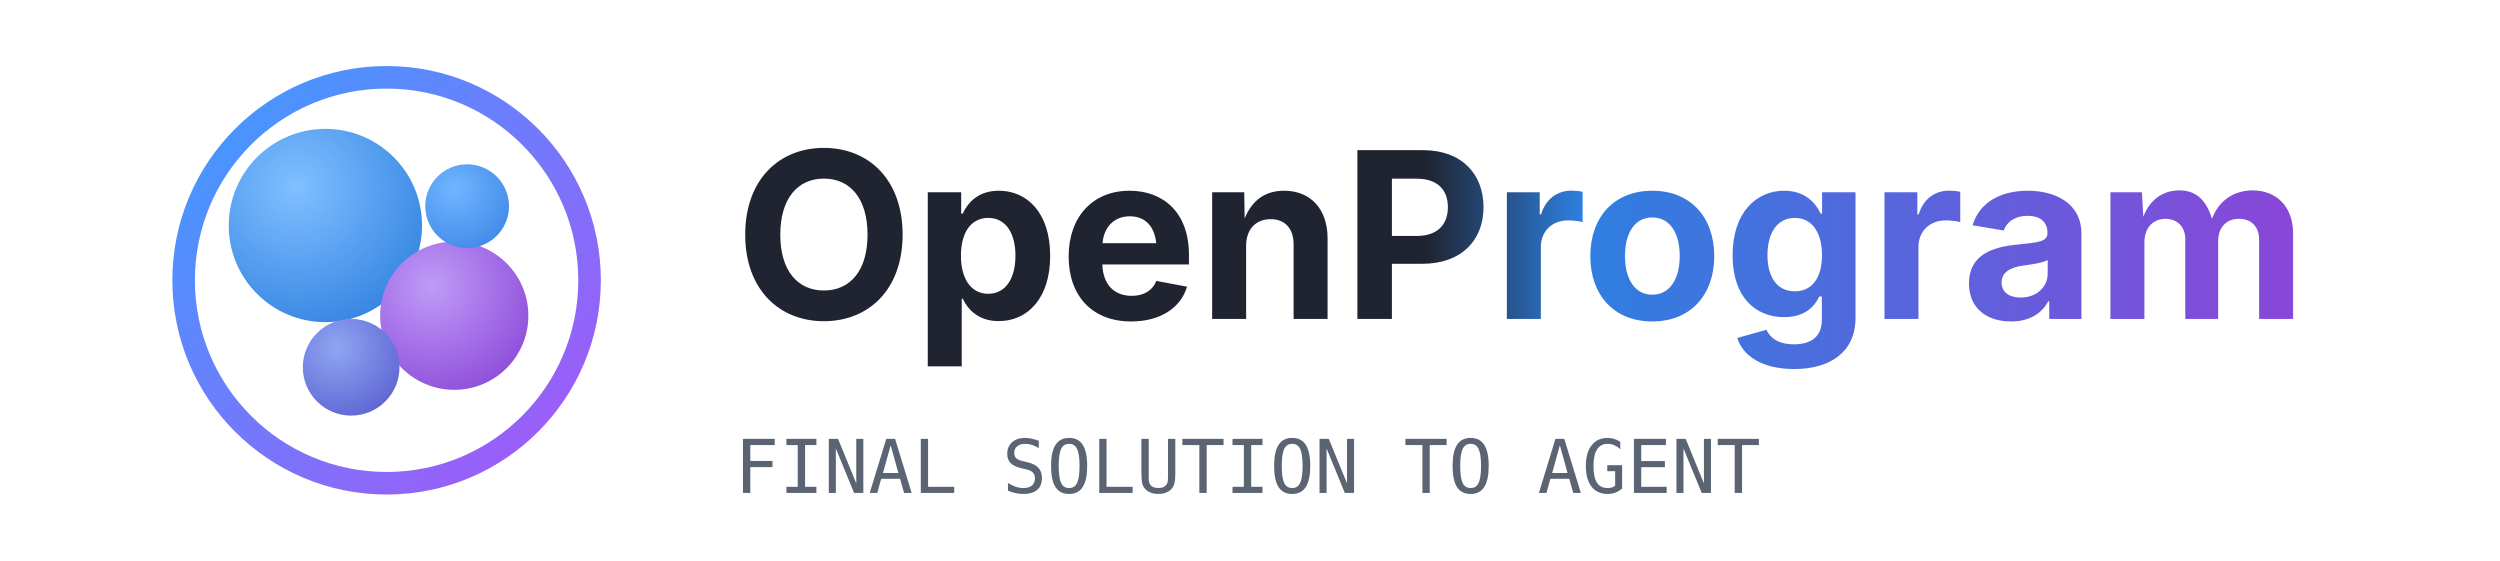
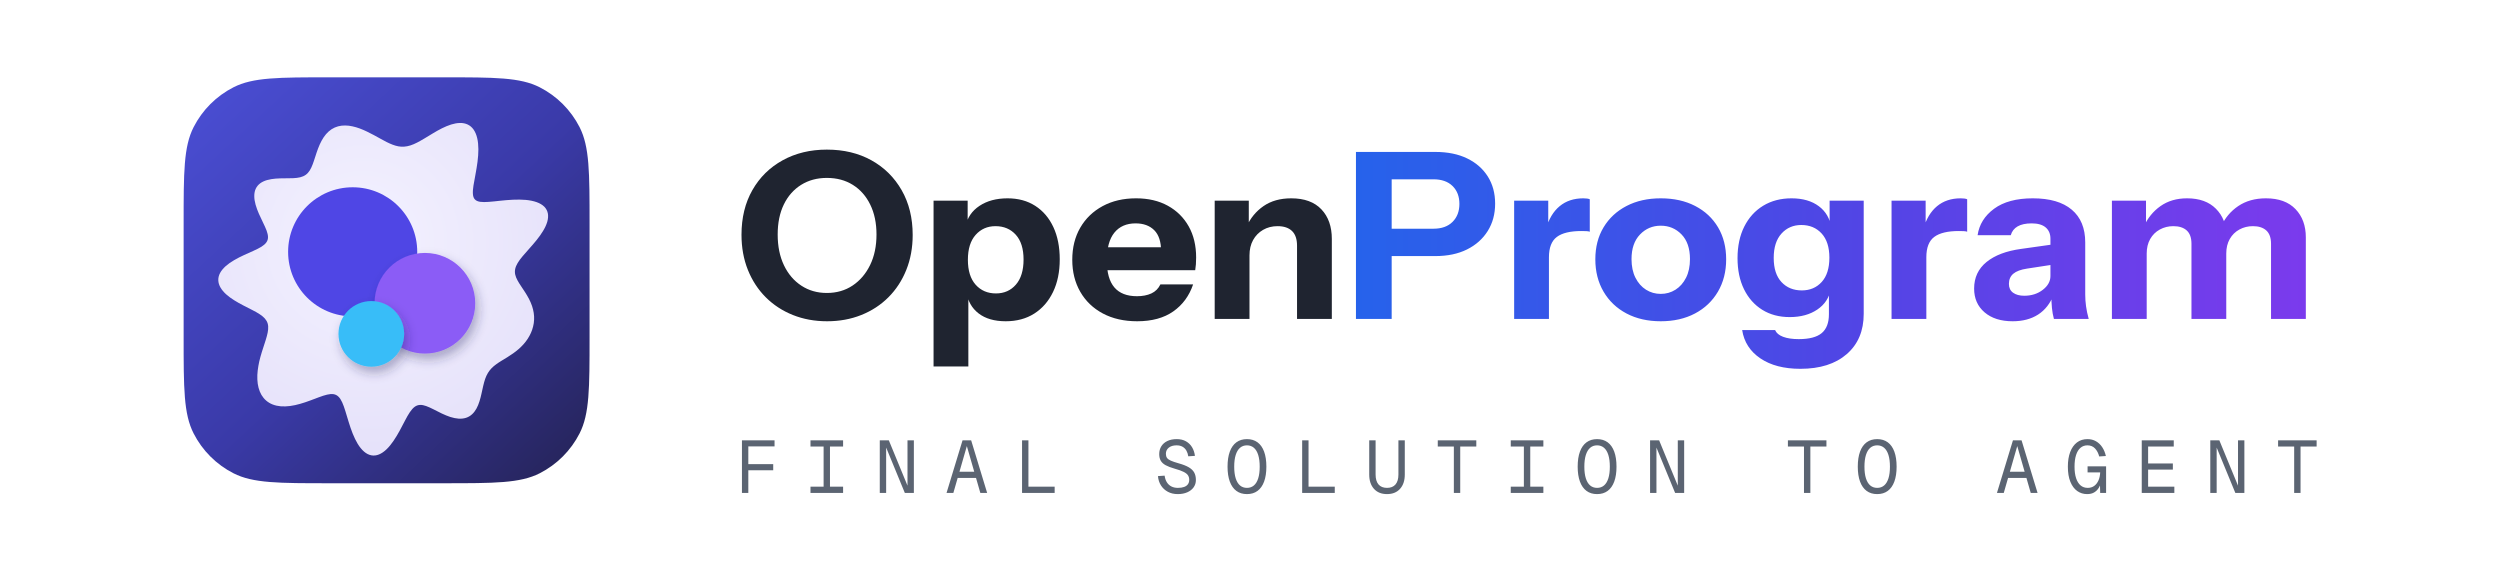
- <svg xmlns="http://www.w3.org/2000/svg" width="776" height="174" viewBox="0 33 776 174">
+ <svg xmlns="http://www.w3.org/2000/svg" width="776" height="174" viewBox="0 33 776 174" role="img" aria-label="OpenProgram">
  <defs>
-     <linearGradient id="op-ring" x1="0" y1="0" x2="1" y2="1">
-       <stop offset="0" stop-color="#3B9EFF" />
-       <stop offset="1" stop-color="#A855F7" />
+     <linearGradient id="op-light-tile" x1="120" y1="90" x2="930" y2="960" gradientUnits="userSpaceOnUse">
+       <stop offset="0" stop-color="#4B4FD6" />
+       <stop offset="0.5" stop-color="#3A3AA8" />
+       <stop offset="1" stop-color="#23214F" />
    </linearGradient>
-     <linearGradient id="op-wm" x1="0" y1="0" x2="1" y2="0">
-       <stop offset="0" stop-color="#1F2430" />
-       <stop offset="0.44" stop-color="#1F2430" />
-       <stop offset="0.54" stop-color="#2E7FE0" />
-       <stop offset="1" stop-color="#8A46D8" />
+     <radialGradient id="op-light-cell" cx="112.7" cy="108.1" r="64.2" gradientUnits="userSpaceOnUse">
+       <stop offset="0" stop-color="#F4F2FF" />
+       <stop offset="1" stop-color="#E6E2FA" />
+     </radialGradient>
+     <filter id="op-light-ds" x="-40%" y="-40%" width="180%" height="180%">
+       <feDropShadow dx="0.92" dy="1.83" stdDeviation="1.68" flood-color="#2a2560" flood-opacity="0.35" />
+     </filter>
+     <linearGradient id="op-light-wm" x1="417.3" y1="0" x2="719.6" y2="0" gradientUnits="userSpaceOnUse">
+       <stop offset="0" stop-color="#2563EB" />
+       <stop offset="0.5" stop-color="#4F46E5" />
+       <stop offset="1" stop-color="#7C3AED" />
    </linearGradient>
-     <radialGradient id="op-bA" cx="0.35" cy="0.3" r="0.85">
-       <stop offset="0" stop-color="#7FC0FF" />
-       <stop offset="1" stop-color="#2F7FE0" />
-     </radialGradient>
-     <radialGradient id="op-bB" cx="0.35" cy="0.3" r="0.85">
-       <stop offset="0" stop-color="#C09BF7" />
-       <stop offset="1" stop-color="#8A46D8" />
-     </radialGradient>
-     <radialGradient id="op-bC" cx="0.35" cy="0.3" r="0.85">
-       <stop offset="0" stop-color="#8FA6F2" />
-       <stop offset="1" stop-color="#5A5FD0" />
-     </radialGradient>
-     <radialGradient id="op-bD" cx="0.35" cy="0.3" r="0.85">
-       <stop offset="0" stop-color="#6FB6FF" />
-       <stop offset="1" stop-color="#3E86E8" />
-     </radialGradient>
-     <clipPath id="op-in">
-       <circle cx="120" cy="120" r="60" />
-     </clipPath>
  </defs>
-   <circle cx="120" cy="120" r="63" fill="none" stroke="url(#op-ring)" stroke-width="7" />
-   <g clip-path="url(#op-in)">
-     <circle cx="101" cy="103" r="30" fill="url(#op-bA)" />
-     <circle cx="141" cy="131" r="23" fill="url(#op-bB)" />
-     <circle cx="109" cy="147" r="15" fill="url(#op-bC)" />
-     <circle cx="145" cy="97" r="13" fill="url(#op-bD)" />
-   </g>
-   <text x="228" y="132" font-family="Instrument Sans, -apple-system, sans-serif" font-weight="700" font-size="72" fill="url(#op-wm)">OpenProgram</text>
-   <text x="228" y="186" font-family="Geist Mono, ui-monospace, monospace" font-size="23" textLength="492" lengthAdjust="spacing" fill="#5B6472">FINAL SOLUTION TO AGENT</text>
+   <path d="M627.36 100c103.83 0 155.75 0 195.41 20.21a185.4 185.4 0 0 1 81.02 81.02c20.21 39.66 20.21 91.58 20.21 195.41L924 627.36c0 103.83 0 155.75 -20.21 195.41a185.4 185.4 0 0 1 -81.02 81.02c-39.66 20.21 -91.58 20.21 -195.41 20.21L396.64 924c-103.83 0 -155.75 0 -195.41 -20.21a185.4 185.4 0 0 1 -81.02 -81.02c-20.21 -39.66 -20.21 -91.58 -20.21 -195.41L100 396.64c0 -103.83 0 -155.75 20.21 -195.41a185.4 185.4 0 0 1 81.02 -81.02c39.66 -20.21 91.58 -20.21 195.41 -20.21Z" transform="translate(41.709 41.709) scale(0.15291)" fill="url(#op-light-tile)" />
+   <path d="M166.56 107.52C165.82 108.45 165.03 109.34 164.28 110.18C163.53 111.02 162.82 111.82 162.20 112.56C161.58 113.30 161.06 113.99 160.68 114.64C160.29 115.30 160.03 115.91 159.91 116.51C159.79 117.10 159.80 117.68 159.93 118.26C160.06 118.83 160.30 119.41 160.62 120.00C160.93 120.59 161.32 121.20 161.74 121.82C162.15 122.45 162.59 123.10 163.02 123.76C163.45 124.43 163.85 125.12 164.22 125.82C164.58 126.52 164.89 127.24 165.14 127.96C165.38 128.68 165.56 129.40 165.67 130.13C165.78 130.85 165.82 131.56 165.78 132.27C165.75 132.97 165.65 133.67 165.48 134.34C165.32 135.02 165.09 135.67 164.81 136.31C164.53 136.95 164.19 137.56 163.81 138.15C163.43 138.74 163.00 139.30 162.53 139.83C162.05 140.36 161.54 140.87 161.00 141.34C160.46 141.82 159.88 142.26 159.29 142.68C158.70 143.10 158.09 143.50 157.48 143.88C156.87 144.25 156.26 144.62 155.67 144.98C155.09 145.34 154.52 145.70 154.00 146.09C153.47 146.47 152.99 146.88 152.56 147.32C152.13 147.77 151.75 148.26 151.43 148.80C151.10 149.34 150.83 149.94 150.60 150.60C150.37 151.26 150.18 151.98 150.00 152.74C149.82 153.50 149.66 154.31 149.47 155.12C149.29 155.94 149.09 156.77 148.83 157.57C148.58 158.37 148.27 159.14 147.89 159.83C147.51 160.52 147.05 161.12 146.51 161.61C145.97 162.10 145.35 162.47 144.65 162.69C143.95 162.91 143.18 163.00 142.36 162.95C141.54 162.89 140.67 162.71 139.78 162.43C138.90 162.14 138.00 161.76 137.13 161.35C136.25 160.93 135.39 160.48 134.59 160.07C133.78 159.67 133.02 159.30 132.31 159.05C131.61 158.79 130.96 158.66 130.37 158.69C129.77 158.71 129.22 158.91 128.71 159.28C128.19 159.66 127.71 160.22 127.22 160.94C126.73 161.66 126.24 162.54 125.73 163.52C125.21 164.49 124.67 165.57 124.08 166.65C123.49 167.73 122.86 168.81 122.17 169.81C121.49 170.81 120.76 171.72 120.00 172.45C119.24 173.18 118.44 173.74 117.64 174.06C116.84 174.39 116.03 174.48 115.25 174.33C114.46 174.18 113.71 173.79 113.00 173.18C112.29 172.57 111.64 171.76 111.04 170.79C110.45 169.82 109.93 168.71 109.46 167.55C108.99 166.38 108.59 165.16 108.22 163.97C107.85 162.78 107.52 161.63 107.20 160.60C106.88 159.56 106.56 158.64 106.21 157.88C105.86 157.12 105.49 156.53 105.04 156.11C104.60 155.69 104.10 155.44 103.52 155.35C102.93 155.26 102.27 155.32 101.52 155.50C100.78 155.67 99.95 155.95 99.05 156.28C98.16 156.61 97.20 156.99 96.20 157.35C95.21 157.72 94.17 158.07 93.14 158.36C92.10 158.66 91.06 158.89 90.06 159.02C89.06 159.15 88.09 159.19 87.18 159.12C86.27 159.04 85.43 158.86 84.66 158.56C83.90 158.27 83.22 157.86 82.64 157.36C82.05 156.86 81.56 156.26 81.16 155.59C80.77 154.91 80.46 154.16 80.25 153.35C80.04 152.54 79.92 151.68 79.88 150.78C79.84 149.89 79.88 148.96 79.99 148.02C80.10 147.07 80.27 146.12 80.48 145.17C80.70 144.23 80.96 143.29 81.24 142.38C81.52 141.47 81.81 140.58 82.09 139.74C82.37 138.89 82.63 138.09 82.83 137.33C83.03 136.58 83.18 135.88 83.23 135.23C83.29 134.58 83.25 133.98 83.09 133.43C82.93 132.88 82.65 132.38 82.24 131.90C81.83 131.43 81.29 130.99 80.63 130.55C79.97 130.11 79.19 129.68 78.33 129.24C77.47 128.79 76.53 128.33 75.57 127.83C74.62 127.34 73.64 126.80 72.72 126.22C71.80 125.65 70.94 125.02 70.20 124.36C69.47 123.69 68.86 122.98 68.44 122.25C68.02 121.52 67.78 120.76 67.76 120.00C67.73 119.24 67.92 118.48 68.31 117.74C68.70 117.01 69.29 116.30 70.03 115.63C70.78 114.96 71.67 114.34 72.65 113.77C73.62 113.19 74.67 112.67 75.71 112.19C76.75 111.71 77.77 111.27 78.70 110.84C79.63 110.42 80.47 110.01 81.14 109.59C81.82 109.16 82.34 108.72 82.68 108.23C83.03 107.75 83.19 107.21 83.19 106.60C83.18 105.99 83.02 105.32 82.75 104.57C82.47 103.82 82.09 103.00 81.66 102.12C81.24 101.25 80.79 100.32 80.37 99.37C79.96 98.42 79.59 97.46 79.33 96.52C79.07 95.58 78.92 94.67 78.93 93.83C78.93 92.99 79.08 92.23 79.39 91.57C79.70 90.90 80.17 90.35 80.77 89.90C81.37 89.46 82.11 89.12 82.92 88.89C83.74 88.66 84.64 88.52 85.56 88.44C86.49 88.37 87.43 88.35 88.35 88.35C89.26 88.34 90.15 88.35 90.96 88.31C91.78 88.27 92.52 88.19 93.17 88.03C93.83 87.87 94.40 87.62 94.89 87.27C95.38 86.93 95.79 86.47 96.14 85.92C96.49 85.37 96.79 84.72 97.06 83.99C97.34 83.27 97.59 82.47 97.86 81.64C98.12 80.82 98.40 79.96 98.72 79.12C99.04 78.28 99.40 77.46 99.81 76.70C100.22 75.94 100.69 75.24 101.21 74.63C101.73 74.03 102.31 73.52 102.93 73.11C103.56 72.71 104.23 72.41 104.93 72.22C105.64 72.03 106.37 71.94 107.12 71.95C107.88 71.95 108.64 72.05 109.41 72.22C110.17 72.38 110.94 72.61 111.69 72.89C112.45 73.17 113.20 73.50 113.92 73.85C114.65 74.19 115.36 74.57 116.06 74.94C116.75 75.31 117.43 75.69 118.08 76.05C118.74 76.42 119.38 76.76 120.00 77.08C120.62 77.39 121.23 77.67 121.84 77.90C122.44 78.13 123.04 78.31 123.64 78.42C124.24 78.53 124.84 78.57 125.46 78.52C126.08 78.48 126.72 78.35 127.38 78.14C128.05 77.93 128.74 77.63 129.48 77.25C130.21 76.88 130.99 76.43 131.81 75.94C132.62 75.45 133.49 74.91 134.39 74.38C135.28 73.84 136.22 73.31 137.17 72.83C138.12 72.36 139.08 71.95 140.03 71.65C140.97 71.36 141.90 71.18 142.77 71.17C143.64 71.15 144.45 71.31 145.17 71.65C145.89 71.99 146.51 72.52 147.01 73.23C147.50 73.94 147.88 74.83 148.12 75.86C148.37 76.89 148.48 78.07 148.49 79.32C148.49 80.57 148.39 81.90 148.22 83.23C148.05 84.55 147.82 85.88 147.59 87.12C147.36 88.37 147.13 89.54 146.97 90.57C146.81 91.60 146.73 92.49 146.79 93.21C146.84 93.94 147.03 94.50 147.40 94.89C147.77 95.29 148.31 95.53 149.03 95.64C149.76 95.75 150.67 95.74 151.72 95.66C152.77 95.59 153.97 95.45 155.26 95.31C156.54 95.18 157.90 95.05 159.26 94.99C160.61 94.93 161.96 94.94 163.21 95.05C164.46 95.17 165.61 95.40 166.59 95.75C167.56 96.10 168.37 96.58 168.96 97.17C169.54 97.77 169.91 98.47 170.06 99.27C170.20 100.06 170.13 100.93 169.87 101.85C169.60 102.77 169.15 103.73 168.57 104.68C168.00 105.64 167.30 106.60 166.56 107.52Z" fill="url(#op-light-cell)" />
+   <circle cx="109.47" cy="111.17" r="20.04" fill="#4F46E5" />
+   <circle cx="131.89" cy="127.13" r="15.62" fill="#8B5CF6" filter="url(#op-light-ds)" />
+   <circle cx="115.25" cy="136.64" r="10.19" fill="#38BDF8" filter="url(#op-light-ds)" />
+   <path d="M256.728 132.72Q250.968 132.72 246.108 130.776Q241.248 128.832 237.684 125.268Q234.12 121.704 232.14 116.772Q230.16 111.84 230.16 105.864Q230.16 97.944 233.544 92.004Q236.928 86.064 242.94 82.752Q248.952 79.44 256.656 79.44Q264.504 79.44 270.48 82.752Q276.456 86.064 279.876 92.04Q283.296 98.016 283.296 105.936Q283.296 111.84 281.316 116.772Q279.336 121.704 275.772 125.268Q272.208 128.832 267.348 130.776Q262.488 132.72 256.728 132.72ZM256.656 123.936Q261.192 123.936 264.648 121.632Q268.104 119.328 270.084 115.26Q272.064 111.192 272.064 105.792Q272.064 100.464 270.12 96.504Q268.176 92.544 264.72 90.384Q261.264 88.224 256.656 88.224Q252.12 88.224 248.664 90.384Q245.208 92.544 243.3 96.468Q241.392 100.392 241.392 105.792Q241.392 111.264 243.336 115.332Q245.28 119.4 248.736 121.668Q252.192 123.936 256.656 123.936ZM312.168 132.72Q306.912 132.72 303.744 130.272Q300.576 127.824 300.0 123.576L300.576 123.504V146.76H289.776V95.28H300.36V103.416L299.712 103.272Q300.504 99.24 304.032 96.9Q307.56 94.56 312.744 94.56Q317.712 94.56 321.348 96.9Q324.984 99.24 326.964 103.488Q328.944 107.736 328.944 113.496Q328.944 119.328 326.856 123.648Q324.768 127.968 321.024 130.344Q317.28 132.72 312.168 132.72ZM309.144 124.08Q312.96 124.08 315.336 121.344Q317.712 118.608 317.712 113.568Q317.712 108.528 315.3 105.864Q312.888 103.2 309.0 103.2Q305.256 103.2 302.844 105.9Q300.432 108.6 300.432 113.64Q300.432 118.68 302.844 121.38Q305.256 124.08 309.144 124.08ZM352.992 132.72Q346.872 132.72 342.336 130.308Q337.8 127.896 335.316 123.576Q332.832 119.256 332.832 113.64Q332.832 107.952 335.316 103.668Q337.8 99.384 342.264 96.972Q346.728 94.56 352.632 94.56Q358.32 94.56 362.496 96.864Q366.672 99.168 368.976 103.272Q371.28 107.376 371.28 112.92Q371.28 114.072 371.208 115.044Q371.136 116.016 370.992 116.88H339.168V109.752H362.28L360.408 111.048Q360.408 106.584 358.284 104.46Q356.16 102.336 352.488 102.336Q348.24 102.336 345.9 105.216Q343.56 108.096 343.56 113.856Q343.56 119.472 345.9 122.208Q348.24 124.944 352.92 124.944Q355.512 124.944 357.384 124.08Q359.256 123.216 360.192 121.272H370.344Q368.544 126.6 364.188 129.66Q359.832 132.72 352.992 132.72ZM377.04 132.0V95.28H387.624V103.92H387.84V132.0ZM402.6 132.0V109.248Q402.6 106.224 401.052 104.712Q399.504 103.2 396.552 103.2Q394.032 103.2 392.052 104.352Q390.072 105.504 388.956 107.52Q387.84 109.536 387.84 112.272L386.904 103.416Q388.704 99.384 392.196 96.972Q395.688 94.56 400.8 94.56Q406.92 94.56 410.16 97.98Q413.4 101.4 413.4 107.16V132.0Z" fill="#1F2430" />
+   <path d="M420.888 132.0V80.16H445.512Q451.272 80.16 455.412 82.176Q459.552 84.192 461.82 87.792Q464.088 91.392 464.088 96.216Q464.088 101.04 461.784 104.712Q459.48 108.384 455.34 110.436Q451.2 112.488 445.512 112.488H429.672V103.992H444.936Q448.752 103.992 450.876 101.868Q453.0 99.744 453.0 96.288Q453.0 92.832 450.876 90.744Q448.752 88.656 444.936 88.656H431.976V132.0ZM469.992 132.0V95.28H480.576V103.92H480.792V132.0ZM480.792 112.848 479.856 104.136Q481.152 99.456 484.104 97.008Q487.056 94.56 491.448 94.56Q492.816 94.56 493.464 94.848V104.928Q493.104 104.784 492.456 104.748Q491.808 104.712 490.872 104.712Q485.688 104.712 483.24 106.548Q480.792 108.384 480.792 112.848ZM515.496 132.72Q509.448 132.72 504.876 130.308Q500.304 127.896 497.748 123.54Q495.192 119.184 495.192 113.496Q495.192 107.808 497.748 103.56Q500.304 99.312 504.876 96.936Q509.448 94.56 515.496 94.56Q521.616 94.56 526.188 96.936Q530.76 99.312 533.28 103.56Q535.8 107.808 535.8 113.496Q535.8 119.184 533.244 123.54Q530.688 127.896 526.116 130.308Q521.544 132.72 515.496 132.72ZM515.496 124.224Q518.016 124.224 520.068 122.928Q522.12 121.632 523.344 119.22Q524.568 116.808 524.568 113.424Q524.568 108.456 521.94 105.756Q519.312 103.056 515.496 103.056Q511.68 103.056 509.052 105.792Q506.424 108.528 506.424 113.424Q506.424 116.808 507.648 119.22Q508.872 121.632 510.924 122.928Q512.976 124.224 515.496 124.224ZM558.84 147.48Q551.208 147.48 546.42 144.24Q541.632 141.0 540.768 135.456H550.992Q551.568 136.824 553.476 137.544Q555.384 138.264 558.336 138.264Q563.232 138.264 565.464 136.392Q567.696 134.52 567.696 130.56V122.568L568.272 122.712Q567.552 126.744 564.096 129.084Q560.64 131.424 555.528 131.424Q550.632 131.424 546.996 129.156Q543.36 126.888 541.344 122.784Q539.328 118.68 539.328 113.136Q539.328 107.52 541.416 103.344Q543.504 99.168 547.284 96.864Q551.064 94.56 556.104 94.56Q561.288 94.56 564.564 97.008Q567.84 99.456 568.416 103.704L567.912 103.776V95.28H578.496V130.416Q578.496 138.336 573.24 142.908Q567.984 147.48 558.84 147.48ZM559.272 123.144Q563.088 123.144 565.464 120.516Q567.84 117.888 567.84 112.992Q567.84 108.096 565.428 105.468Q563.016 102.84 559.128 102.84Q555.384 102.84 552.972 105.504Q550.56 108.168 550.56 113.064Q550.56 117.96 552.972 120.552Q555.384 123.144 559.272 123.144ZM587.136 132.0V95.28H597.72V103.92H597.936V132.0ZM597.936 112.848 597.0 104.136Q598.296 99.456 601.248 97.008Q604.2 94.56 608.592 94.56Q609.96 94.56 610.608 94.848V104.928Q610.248 104.784 609.6 104.748Q608.952 104.712 608.016 104.712Q602.832 104.712 600.384 106.548Q597.936 108.384 597.936 112.848ZM637.536 132.0Q637.104 130.416 636.924 128.616Q636.744 126.816 636.744 124.44H636.456V107.088Q636.456 104.856 634.98 103.596Q633.504 102.336 630.624 102.336Q627.888 102.336 626.268 103.272Q624.648 104.208 624.144 106.008H613.848Q614.568 101.04 618.96 97.8Q623.352 94.56 630.984 94.56Q638.904 94.56 643.08 98.088Q647.256 101.616 647.256 108.24V124.44Q647.256 126.24 647.508 128.076Q647.76 129.912 648.336 132.0ZM624.72 132.72Q619.248 132.72 616.008 129.948Q612.768 127.176 612.768 122.568Q612.768 117.456 616.62 114.324Q620.472 111.192 627.384 110.256L638.112 108.744V115.008L629.184 116.376Q626.304 116.808 624.936 117.96Q623.568 119.112 623.568 121.128Q623.568 122.928 624.864 123.864Q626.16 124.8 628.32 124.8Q631.704 124.8 634.08 122.964Q636.456 121.128 636.456 118.68L637.464 124.44Q635.88 128.544 632.64 130.632Q629.4 132.72 624.72 132.72ZM655.536 132.0V95.28H666.12V103.92H666.336V132.0ZM680.232 132.0V108.672Q680.232 105.864 678.756 104.532Q677.28 103.2 674.616 103.2Q672.312 103.2 670.404 104.244Q668.496 105.288 667.416 107.196Q666.336 109.104 666.336 111.696L665.4 103.416Q667.2 99.384 670.62 96.972Q674.04 94.56 678.864 94.56Q684.624 94.56 687.828 97.8Q691.032 101.04 691.032 105.936V132.0ZM704.928 132.0V108.672Q704.928 105.864 703.452 104.532Q701.976 103.2 699.312 103.2Q697.008 103.2 695.1 104.244Q693.192 105.288 692.112 107.196Q691.032 109.104 691.032 111.696L689.376 103.416Q691.176 99.384 694.74 96.972Q698.304 94.56 703.344 94.56Q709.32 94.56 712.524 97.908Q715.728 101.256 715.728 106.656V132.0Z" fill="url(#op-light-wm)" />
+   <path d="M230.3 186.0V169.67H240.42V171.556H231.266L232.278 170.59V178.088L231.266 177.076H240.006V178.962H231.266L232.278 177.95V186.0ZM251.576 186.0V184.068H255.647V171.602H251.576V169.67H261.696V171.602H257.625V184.068H261.696V186.0ZM273.083 186.0V169.67H275.889L281.685 183.746V169.67H283.663V186.0H280.857L275.061 171.924V186.0ZM293.807 186.0 298.775 169.67H301.443L306.411 186.0H304.295L300.109 171.464L295.923 186.0ZM296.314 181.354 297.004 179.422H303.214L303.904 181.354ZM317.245 186.0V169.67H319.223V185.08L318.234 184.068H327.365V186.0ZM365.571 186.368Q363.846 186.368 362.512 185.655Q361.178 184.942 360.373 183.689Q359.568 182.435 359.43 180.779L361.5 180.641Q361.661 181.86 362.202 182.711Q362.742 183.562 363.605 183.999Q364.467 184.436 365.617 184.436Q366.767 184.436 367.549 184.149Q368.331 183.861 368.734 183.298Q369.136 182.734 369.136 181.952Q369.136 181.17 368.78 180.584Q368.423 179.997 367.446 179.491Q366.468 178.985 364.559 178.456Q362.857 177.973 361.811 177.398Q360.764 176.823 360.293 175.995Q359.821 175.167 359.821 173.948Q359.821 172.568 360.477 171.522Q361.132 170.475 362.351 169.888Q363.57 169.302 365.249 169.302Q366.928 169.302 368.124 169.981Q369.32 170.659 370.022 171.832Q370.723 173.005 370.907 174.5L368.837 174.638Q368.699 173.649 368.262 172.879Q367.825 172.108 367.066 171.671Q366.307 171.234 365.203 171.234Q363.685 171.234 362.788 171.959Q361.891 172.683 361.891 173.856Q361.891 174.615 362.225 175.11Q362.558 175.604 363.409 175.983Q364.26 176.363 365.801 176.8Q367.802 177.352 368.987 178.042Q370.171 178.732 370.689 179.686Q371.206 180.641 371.206 181.998Q371.206 183.286 370.493 184.275Q369.78 185.264 368.515 185.816Q367.25 186.368 365.571 186.368ZM387.055 186.368Q385.123 186.368 383.777 185.379Q382.432 184.39 381.73 182.481Q381.029 180.572 381.029 177.858Q381.029 175.098 381.73 173.189Q382.432 171.28 383.777 170.291Q385.123 169.302 387.055 169.302Q388.987 169.302 390.332 170.291Q391.678 171.28 392.379 173.189Q393.081 175.098 393.081 177.858Q393.081 180.572 392.379 182.481Q391.678 184.39 390.332 185.379Q388.987 186.368 387.055 186.368ZM387.055 184.436Q388.32 184.436 389.205 183.689Q390.091 182.941 390.551 181.469Q391.011 179.997 391.011 177.858Q391.011 175.719 390.551 174.236Q390.091 172.752 389.205 171.993Q388.32 171.234 387.055 171.234Q385.79 171.234 384.904 171.993Q384.019 172.752 383.559 174.236Q383.099 175.719 383.099 177.858Q383.099 179.997 383.559 181.469Q384.019 182.941 384.904 183.689Q385.79 184.436 387.055 184.436ZM404.191 186.0V169.67H406.169V185.08L405.18 184.068H414.311V186.0ZM430.527 186.368Q427.951 186.368 426.479 184.735Q425.007 183.102 425.007 180.296V169.67H426.985V180.296Q426.985 182.32 427.894 183.378Q428.802 184.436 430.527 184.436Q432.252 184.436 433.161 183.378Q434.069 182.32 434.069 180.296V169.67H436.047V180.296Q436.047 183.102 434.575 184.735Q433.103 186.368 430.527 186.368ZM451.275 186.0V171.602H446.284V169.67H458.244V171.602H453.253V186.0ZM468.94 186.0V184.068H473.011V171.602H468.94V169.67H479.06V171.602H474.989V184.068H479.06V186.0ZM495.736 186.368Q493.804 186.368 492.459 185.379Q491.113 184.39 490.412 182.481Q489.71 180.572 489.71 177.858Q489.71 175.098 490.412 173.189Q491.113 171.28 492.459 170.291Q493.804 169.302 495.736 169.302Q497.668 169.302 499.014 170.291Q500.359 171.28 501.061 173.189Q501.762 175.098 501.762 177.858Q501.762 180.572 501.061 182.481Q500.359 184.39 499.014 185.379Q497.668 186.368 495.736 186.368ZM495.736 184.436Q497.001 184.436 497.887 183.689Q498.772 182.941 499.232 181.469Q499.692 179.997 499.692 177.858Q499.692 175.719 499.232 174.236Q498.772 172.752 497.887 171.993Q497.001 171.234 495.736 171.234Q494.471 171.234 493.586 171.993Q492.7 172.752 492.24 174.236Q491.78 175.719 491.78 177.858Q491.78 179.997 492.24 181.469Q492.7 182.941 493.586 183.689Q494.471 184.436 495.736 184.436ZM512.183 186.0V169.67H514.989L520.785 183.746V169.67H522.763V186.0H519.957L514.161 171.924V186.0ZM559.956 186.0V171.602H554.965V169.67H566.925V171.602H561.934V186.0ZM582.682 186.368Q580.75 186.368 579.404 185.379Q578.059 184.39 577.357 182.481Q576.656 180.572 576.656 177.858Q576.656 175.098 577.357 173.189Q578.059 171.28 579.404 170.291Q580.75 169.302 582.682 169.302Q584.614 169.302 585.959 170.291Q587.305 171.28 588.006 173.189Q588.708 175.098 588.708 177.858Q588.708 180.572 588.006 182.481Q587.305 184.39 585.959 185.379Q584.614 186.368 582.682 186.368ZM582.682 184.436Q583.947 184.436 584.832 183.689Q585.718 182.941 586.178 181.469Q586.638 179.997 586.638 177.858Q586.638 175.719 586.178 174.236Q585.718 172.752 584.832 171.993Q583.947 171.234 582.682 171.234Q581.417 171.234 580.531 171.993Q579.646 172.752 579.186 174.236Q578.726 175.719 578.726 177.858Q578.726 179.997 579.186 181.469Q579.646 182.941 580.531 183.689Q581.417 184.436 582.682 184.436ZM619.853 186.0 624.821 169.67H627.489L632.457 186.0H630.341L626.155 171.464L621.969 186.0ZM622.36 181.354 623.05 179.422H629.26L629.95 181.354ZM647.845 186.368Q646.12 186.368 644.774 185.413Q643.429 184.459 642.647 182.561Q641.865 180.664 641.865 177.858Q641.865 175.213 642.589 173.304Q643.314 171.395 644.671 170.349Q646.028 169.302 647.937 169.302Q649.432 169.302 650.593 169.969Q651.755 170.636 652.537 171.82Q653.319 173.005 653.664 174.546L651.594 174.684Q651.203 173.166 650.294 172.2Q649.386 171.234 647.937 171.234Q646.672 171.234 645.775 172.005Q644.878 172.775 644.406 174.258Q643.935 175.742 643.935 177.858Q643.935 179.951 644.418 181.423Q644.901 182.895 645.809 183.666Q646.718 184.436 648.029 184.436Q649.202 184.436 650.041 183.827Q650.881 183.217 651.364 182.125Q651.847 181.032 651.893 179.629H647.983V177.743H653.733V186.0H651.893L651.801 182.136L652.353 182.32Q652.031 183.493 651.467 184.413Q650.904 185.333 650.018 185.851Q649.133 186.368 647.845 186.368ZM664.797 186.0V169.67H674.733V171.602H666.775V176.869H674.457V178.755H666.775V184.068H674.917V186.0ZM686.074 186.0V169.67H688.88L694.676 183.746V169.67H696.654V186.0H693.848L688.052 171.924V186.0ZM712.111 186.0V171.602H707.12V169.67H719.08V171.602H714.089V186.0Z" fill="#5B6472" />
</svg>
